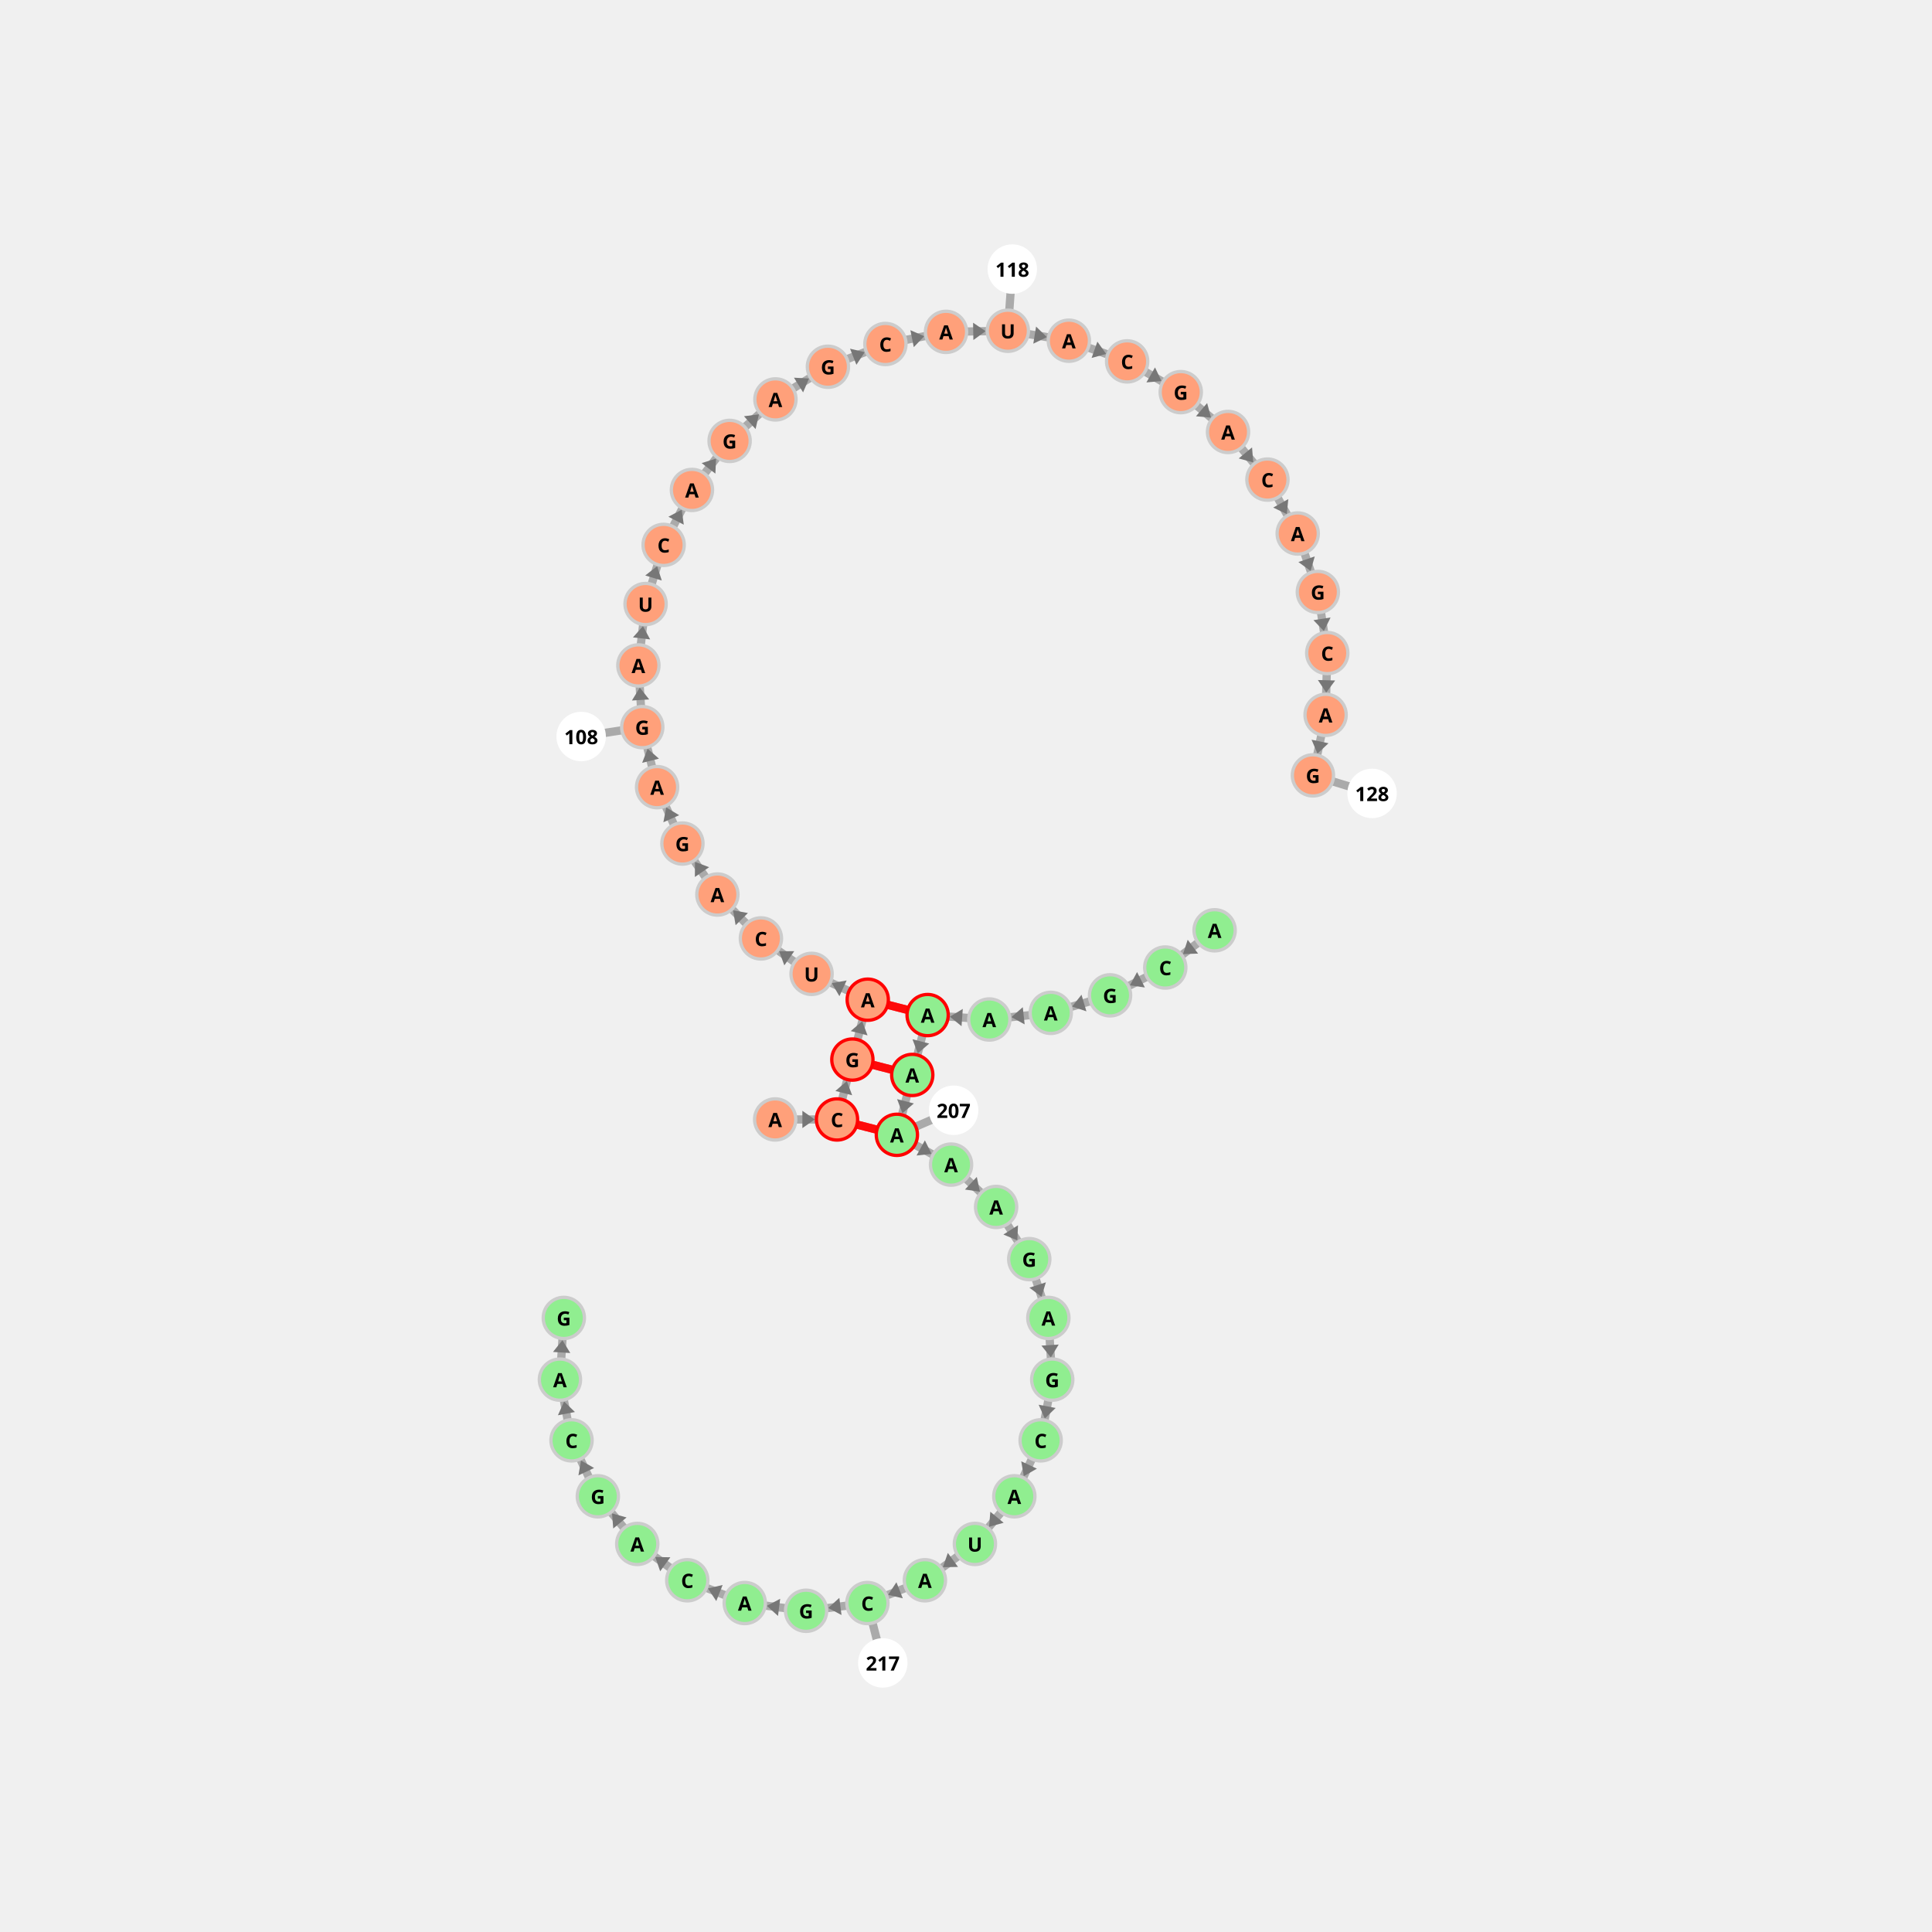
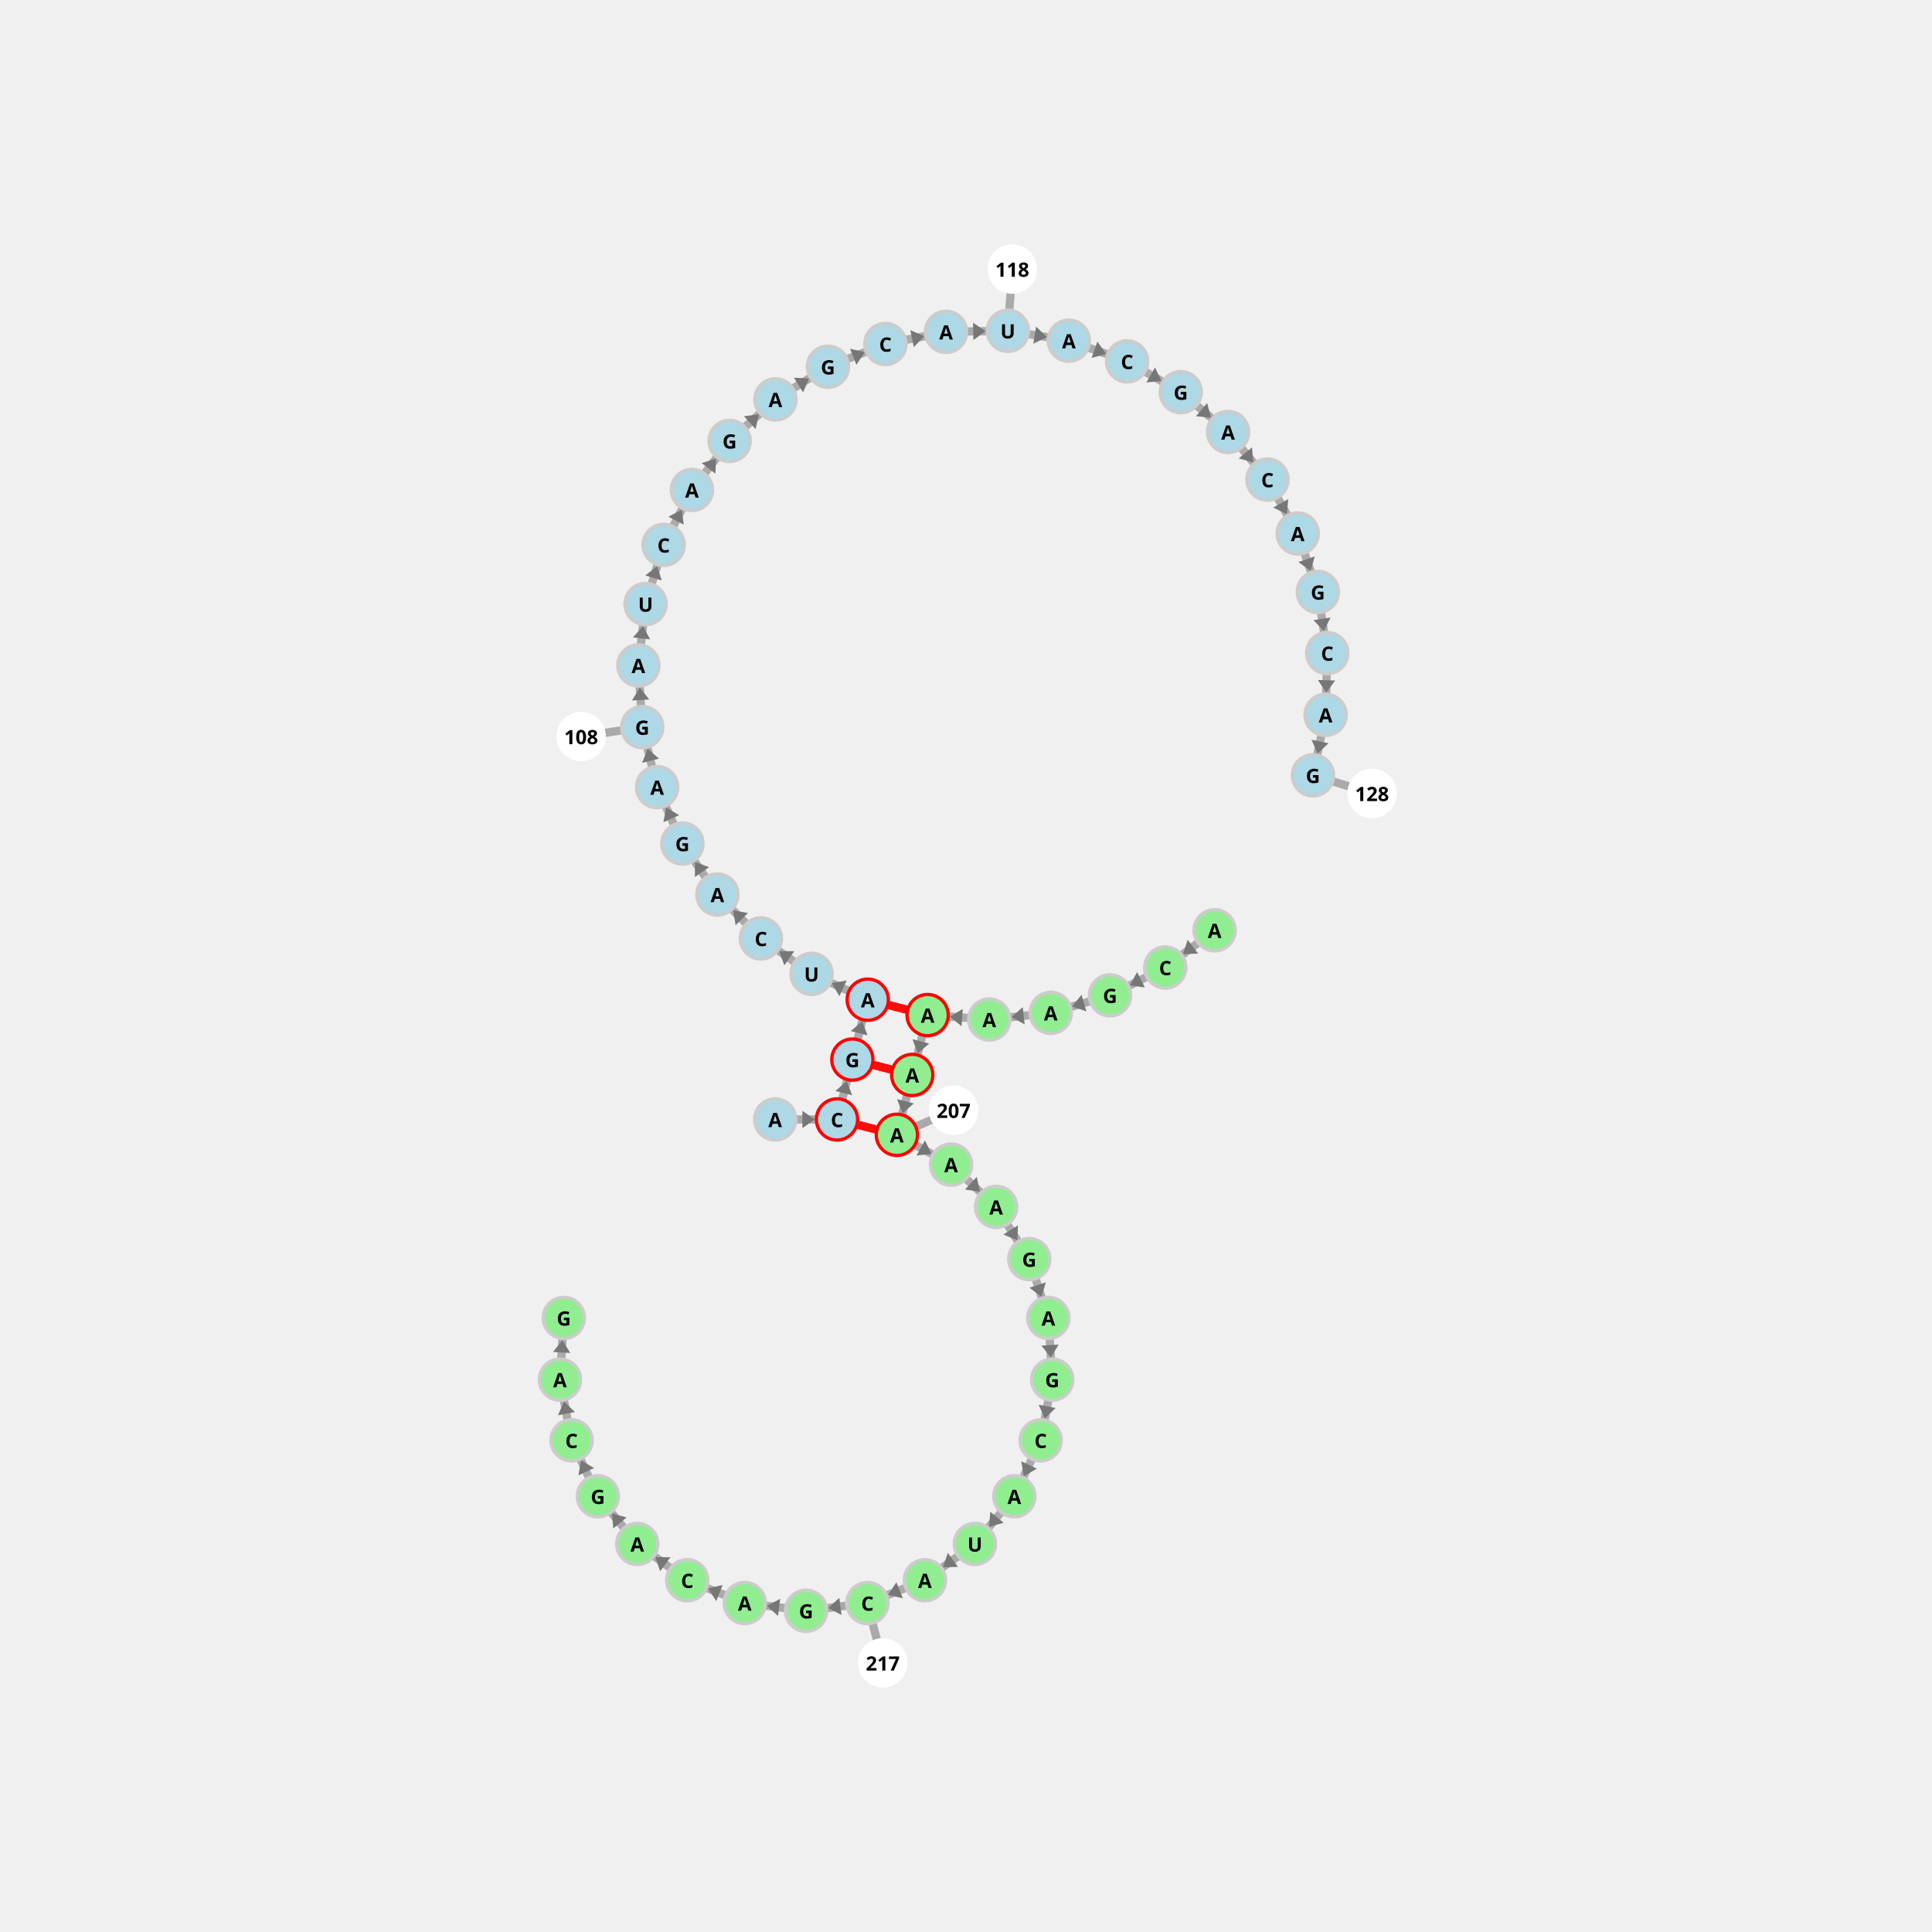
<svg xmlns="http://www.w3.org/2000/svg" viewBox="0 0 300 300">
  <style type="text/css">
 circle.fornac-node, polygon.fornac-node {
  stroke: #ccc;
  stroke-width: 0.8;
  opacity: 1;
  fill: white;
}

path.fornac-directionArrow {
  fill: #777;
  stroke: none;
  stroke-width: 0.8px;
}

g.fornac-plot {
    /* outline: 1px solid red; */
}

circle.fornac-node[base_type="a"] {
  fill: #dbdb8d;
}

circle.fornac-node[base_type="c"] {
  fill: #98df8a;
}

circle.fornac-node[base_type="g"] {
  fill: #ff9896;
}

circle.fornac-node[base_type="u"], circle.fornac-node[base_type="t"] {
  fill: #aec7e8;
}

.fornac-node &gt; text {
     pointer-events: none;
 }

circle.fornac-node[node_type="label"] {
    stroke: transparent;
    stroke-width: 0;
    fill: white;
    display: inline;
}

circle.fornac-node[node_type="protein"] {
    fill: gray;
    fill-opacity: 0.5;
    stroke-width: 4;
}

.fornac-selectedNode &gt; circle.fornac-node {
    stroke: red;
}

text.fornac-nodeLabel {
    font-weight: bold;
    font-family: Tahoma, Geneva, sans-serif;
    font-size: 0.4em;
    color: rgb(100,100,100);
    text-anchor: middle;
    alignment-baseline: middle;
    dominant-baseline: central;
    pointer-events: none;
    -webkit-touch-callout: none;
    -webkit-user-select: none;
    -khtml-user-select: none;
    -moz-user-select: none;
    -ms-user-select: none;
    user-select: none;
}

line.fornac-link {
  stroke: #999;
  stroke-opacity: 0.8;
  stroke-width: 2;
}

line.fornac-link[link_type="pseudoknot"] {
    stroke: red;
}

line.fornac-link[link_type="basepair"] {
  stroke: red;
}

line.fornac-link[link_type="intermolecule"] {
  stroke: blue;
}

line.fornac-link[link_type="chain_chain"] {
  stroke-dasharray: 3,3;
}

line.fornac-link[link_type="fake"] {
  stroke: green;
}

text.fornac-plotLabel {
    font-family: Tahoma, Geneva, sans-serif;
    font-weight: bolder;
    font-size: 1.2em;
    fill: rgba(200, 200, 200, 0.5);
    text-anchor: middle;
    alignment-baseline: central;
}

.fornac-transparent {
    fill: transparent;
    stroke-width: 0;
    stroke-opacity: 0;
    opacity: 0;
    visibility: hidden;
    pointer-events: none;
}

.fornac-dragLine {
  stroke: #999;
  stroke-width: 2;
  pointer-events: none;
}

.fornac-mouseEventHelper &gt; .extent {
  fill-opacity: .1;
  stroke: #fff;
  shape-rendering: crispEdges;
}

.d3-context-menu {
	position: absolute;
	display: none;
	background-color: #f2f2f2;
	border-radius: 4px;

	font-family: Arial, sans-serif;
	font-size: 14px;
	min-width: 150px;
	border: 1px solid #d4d4d4;

	z-index:1200;
}

.d3-context-menu ul {
	list-style-type: none;
	margin: 4px 0px;
	padding: 0px;
	cursor: default;
}

.d3-context-menu ul li {
	padding: 4px 16px;

	-webkit-touch-callout: none; /* iOS Safari */
	-webkit-user-select: none;   /* Chrome/Safari/Opera */
	-khtml-user-select: none;    /* Konqueror */
	-moz-user-select: none;      /* Firefox */
	-ms-user-select: none;       /* Internet Explorer/Edge */
	user-select: none;
}

.d3-context-menu ul li:hover {
	background-color: #4677f8;
	color: #fefefe;
}

.d3-context-menu-selected {
	background-color: #4677f8;
	color: #fefefe;
}

/*
	Header
*/

.d3-context-menu ul li.is-header
.d3-context-menu ul li.is-header:hover {
	background-color: #f2f2f2;
	color: #444;
	font-weight: bold;
	font-style: italic;
}

/*
	Disabled
*/

.d3-context-menu ul li.is-disabled
.d3-context-menu ul li.is-disabled:hover {
	background-color: #f2f2f2;
	color: #888;
	cursor: not-allowed;
}

/*
	Divider
*/

.d3-context-menu ul li.is-divider {
	padding: 0px 0px;
}

.d3-context-menu ul li.is-divider:hover {
	background-color: #f2f2f2;
}

.d3-context-menu ul hr {
	border: 0;
    height: 0;
    border-top: 1px solid rgba(0, 0, 0, 0.1);
    border-bottom: 1px solid rgba(255, 255, 255, 0.3);
}

/*# sourceMappingURL=fornac.css.map*/ 
</style>
  <g class="fornac-plot" transform="translate(56.36968,109.8285)scale(0.6399926,0.6399926)">
    <g class="fornac-links">
      <line class="link fornac-link" x1="115" y1="100" x2="129.529" y2="103.73" link_type="basepair" pointer-events="all" />
      <line class="link fornac-link" x1="100" y1="100" x2="115" y2="100" link_type="backbone" pointer-events="all" />
      <line class="link fornac-link" x1="118.73" y1="85.471" x2="133.259" y2="89.202" link_type="basepair" pointer-events="all" />
      <line class="link fornac-link" x1="115" y1="100" x2="118.73" y2="85.471" link_type="backbone" pointer-events="all" />
      <line class="link fornac-link" x1="122.461" y1="70.943" x2="136.989" y2="74.673" link_type="basepair" pointer-events="all" />
      <line class="link fornac-link" x1="118.73" y1="85.471" x2="122.461" y2="70.943" link_type="backbone" pointer-events="all" />
      <line class="link fornac-link" x1="122.461" y1="70.943" x2="108.832" y2="64.678" link_type="backbone" pointer-events="all" />
      <line class="link fornac-link" x1="108.832" y1="64.678" x2="96.54" y2="56.08" link_type="backbone" pointer-events="all" />
      <line class="link fornac-link" x1="96.54" y1="56.08" x2="85.981" y2="45.426" link_type="backbone" pointer-events="all" />
      <line class="link fornac-link" x1="85.981" y1="45.426" x2="77.494" y2="33.058" link_type="backbone" pointer-events="all" />
      <line class="link fornac-link" x1="77.494" y1="33.058" x2="71.352" y2="19.373" link_type="backbone" pointer-events="all" />
      <line class="link fornac-link" x1="71.352" y1="19.373" x2="67.752" y2="4.812" link_type="backbone" pointer-events="all" />
      <line class="link fornac-link" x1="67.752" y1="4.812" x2="66.811" y2="-10.159" link_type="backbone" pointer-events="all" />
      <line class="link fornac-link" x1="66.811" y1="-10.159" x2="68.557" y2="-25.057" link_type="backbone" pointer-events="all" />
      <line class="link fornac-link" x1="68.557" y1="-25.057" x2="72.935" y2="-39.404" link_type="backbone" pointer-events="all" />
      <line class="link fornac-link" x1="72.935" y1="-39.404" x2="79.805" y2="-52.738" link_type="backbone" pointer-events="all" />
      <line class="link fornac-link" x1="79.805" y1="-52.738" x2="88.945" y2="-64.631" link_type="backbone" pointer-events="all" />
      <line class="link fornac-link" x1="88.945" y1="-64.631" x2="100.062" y2="-74.702" link_type="backbone" pointer-events="all" />
      <line class="link fornac-link" x1="100.062" y1="-74.702" x2="112.799" y2="-82.625" link_type="backbone" pointer-events="all" />
      <line class="link fornac-link" x1="112.799" y1="-82.625" x2="126.746" y2="-88.147" link_type="backbone" pointer-events="all" />
      <line class="link fornac-link" x1="126.746" y1="-88.147" x2="141.454" y2="-91.09" link_type="backbone" pointer-events="all" />
      <line class="link fornac-link" x1="141.454" y1="-91.09" x2="156.452" y2="-91.359" link_type="backbone" pointer-events="all" />
      <line class="link fornac-link" x1="156.452" y1="-91.359" x2="171.256" y2="-88.946" link_type="backbone" pointer-events="all" />
      <line class="link fornac-link" x1="171.256" y1="-88.946" x2="185.392" y2="-83.928" link_type="backbone" pointer-events="all" />
      <line class="link fornac-link" x1="185.392" y1="-83.928" x2="198.405" y2="-76.467" link_type="backbone" pointer-events="all" />
      <line class="link fornac-link" x1="198.405" y1="-76.467" x2="209.876" y2="-66.803" link_type="backbone" pointer-events="all" />
      <line class="link fornac-link" x1="209.876" y1="-66.803" x2="219.438" y2="-55.245" link_type="backbone" pointer-events="all" />
      <line class="link fornac-link" x1="219.438" y1="-55.245" x2="226.782" y2="-42.166" link_type="backbone" pointer-events="all" />
      <line class="link fornac-link" x1="226.782" y1="-42.166" x2="231.672" y2="-27.985" link_type="backbone" pointer-events="all" />
      <line class="link fornac-link" x1="231.672" y1="-27.985" x2="233.952" y2="-13.16" link_type="backbone" pointer-events="all" />
      <line class="link fornac-link" x1="233.952" y1="-13.16" x2="233.549" y2="1.835" link_type="backbone" pointer-events="all" />
      <line class="link fornac-link" x1="233.549" y1="1.835" x2="230.474" y2="16.516" link_type="backbone" pointer-events="all" />
      <line class="link fornac-link" x1="206.62" y1="54.104" x2="194.645" y2="63.137" link_type="backbone" pointer-events="all" />
      <line class="link fornac-link" x1="194.645" y1="63.137" x2="181.249" y2="69.887" link_type="backbone" pointer-events="all" />
      <line class="link fornac-link" x1="181.249" y1="69.887" x2="166.864" y2="74.136" link_type="backbone" pointer-events="all" />
      <line class="link fornac-link" x1="166.864" y1="74.136" x2="151.951" y2="75.749" link_type="backbone" pointer-events="all" />
      <line class="link fornac-link" x1="136.989" y1="74.673" x2="122.461" y2="70.943" link_type="basepair" pointer-events="all" />
      <line class="link fornac-link" x1="151.951" y1="75.749" x2="136.989" y2="74.673" link_type="backbone" pointer-events="all" />
      <line class="link fornac-link" x1="133.259" y1="89.202" x2="118.73" y2="85.471" link_type="basepair" pointer-events="all" />
      <line class="link fornac-link" x1="136.989" y1="74.673" x2="133.259" y2="89.202" link_type="backbone" pointer-events="all" />
      <line class="link fornac-link" x1="129.529" y1="103.73" x2="115" y2="100" link_type="basepair" pointer-events="all" />
      <line class="link fornac-link" x1="133.259" y1="89.202" x2="129.529" y2="103.73" link_type="backbone" pointer-events="all" />
      <line class="link fornac-link" x1="129.529" y1="103.73" x2="142.673" y2="110.957" link_type="backbone" pointer-events="all" />
      <line class="link fornac-link" x1="142.673" y1="110.957" x2="153.608" y2="121.225" link_type="backbone" pointer-events="all" />
      <line class="link fornac-link" x1="153.608" y1="121.225" x2="161.645" y2="133.89" link_type="backbone" pointer-events="all" />
      <line class="link fornac-link" x1="161.645" y1="133.89" x2="166.281" y2="148.156" link_type="backbone" pointer-events="all" />
      <line class="link fornac-link" x1="166.281" y1="148.156" x2="167.222" y2="163.126" link_type="backbone" pointer-events="all" />
      <line class="link fornac-link" x1="167.222" y1="163.126" x2="164.412" y2="177.86" link_type="backbone" pointer-events="all" />
      <line class="link fornac-link" x1="164.412" y1="177.86" x2="158.025" y2="191.433" link_type="backbone" pointer-events="all" />
      <line class="link fornac-link" x1="158.025" y1="191.433" x2="148.464" y2="202.99" link_type="backbone" pointer-events="all" />
      <line class="link fornac-link" x1="148.464" y1="202.99" x2="136.328" y2="211.807" link_type="backbone" pointer-events="all" />
      <line class="link fornac-link" x1="136.328" y1="211.807" x2="122.382" y2="217.329" link_type="backbone" pointer-events="all" />
      <line class="link fornac-link" x1="122.382" y1="217.329" x2="107.5" y2="219.209" link_type="backbone" pointer-events="all" />
      <line class="link fornac-link" x1="107.5" y1="219.209" x2="92.618" y2="217.329" link_type="backbone" pointer-events="all" />
      <line class="link fornac-link" x1="92.618" y1="217.329" x2="78.672" y2="211.807" link_type="backbone" pointer-events="all" />
      <line class="link fornac-link" x1="78.672" y1="211.807" x2="66.536" y2="202.99" link_type="backbone" pointer-events="all" />
      <line class="link fornac-link" x1="66.536" y1="202.99" x2="56.975" y2="191.433" link_type="backbone" pointer-events="all" />
      <line class="link fornac-link" x1="56.975" y1="191.433" x2="50.588" y2="177.86" link_type="backbone" pointer-events="all" />
      <line class="link fornac-link" x1="50.588" y1="177.86" x2="47.778" y2="163.126" link_type="backbone" pointer-events="all" />
      <line class="link fornac-link" x1="47.778" y1="163.126" x2="48.719" y2="148.156" link_type="backbone" pointer-events="all" />
      <line class="link fornac-link" x1="67.752" y1="4.812" x2="52.927" y2="7.092" link_type="label_link" pointer-events="all" />
      <line class="link fornac-link" x1="156.452" y1="-91.359" x2="157.528" y2="-106.32" link_type="label_link" pointer-events="all" />
      <line class="link fornac-link" x1="230.474" y1="16.516" x2="244.821" y2="20.895" link_type="label_link" pointer-events="all" />
      <line class="link fornac-link" x1="129.529" y1="103.73" x2="143.295" y2="97.773" link_type="label_link" pointer-events="all" />
      <line class="link fornac-link" x1="122.382" y1="217.329" x2="126.112" y2="231.858" link_type="label_link" pointer-events="all" />
    </g>
    <g class="fornac-nodes">
      <g class="gnode" struct_name="empty" transform="translate(100,100)" num="n1" rnum="n58">
        <path class="fornac-directionArrow" node_num="1" />
-         <circle class="fornac-node" node_type="nucleotide" node_num="1" r="5" style="fill: lightsalmon;" />
+         <circle class="fornac-node" node_type="nucleotide" node_num="1" r="5" style="fill: lightblue;" />
        <text class="fornac-nodeLabel" label_type="nucleotide">A</text>
      </g>
      <g class="gnode" struct_name="empty" transform="translate(115,100)" num="n2" rnum="n57">
        <path class="fornac-directionArrow" node_num="2" d="M-8.4,-2.1L-5.4,0L-8.4,2.1" />
-         <circle class="fornac-node" node_type="nucleotide" node_num="2" r="5" style="fill: lightsalmon;stroke: red;" />
+         <circle class="fornac-node" node_type="nucleotide" node_num="2" r="5" style="fill: lightblue;stroke: red;" />
        <text class="fornac-nodeLabel" label_type="nucleotide">C</text>
      </g>
      <g class="gnode" struct_name="empty" transform="translate(118.7303,85.47125)" num="n3" rnum="n56">
        <path class="fornac-directionArrow" node_num="3" d="M-4.123,7.614L-1.343,5.23L-0.055,8.658" />
-         <circle class="fornac-node" node_type="nucleotide" node_num="3" r="5" style="fill: lightsalmon;stroke: red;" />
+         <circle class="fornac-node" node_type="nucleotide" node_num="3" r="5" style="fill: lightblue;stroke: red;" />
        <text class="fornac-nodeLabel" label_type="nucleotide">G</text>
      </g>
      <g class="gnode" struct_name="empty" transform="translate(122.4607,70.94251)" num="n4" rnum="n55">
        <path class="fornac-directionArrow" node_num="4" d="M-4.123,7.614L-1.343,5.23L-0.055,8.658" />
-         <circle class="fornac-node" node_type="nucleotide" node_num="4" r="5" style="fill: lightsalmon;stroke: red;" />
+         <circle class="fornac-node" node_type="nucleotide" node_num="4" r="5" style="fill: lightblue;stroke: red;" />
        <text class="fornac-nodeLabel" label_type="nucleotide">A</text>
      </g>
      <g class="gnode" struct_name="empty" transform="translate(108.8315,64.6779)" num="n5" rnum="n54">
        <path class="fornac-directionArrow" node_num="5" d="M6.755,5.416L4.907,2.255L8.509,1.6" />
-         <circle class="fornac-node" node_type="nucleotide" node_num="5" r="5" style="fill: lightsalmon;" />
+         <circle class="fornac-node" node_type="nucleotide" node_num="5" r="5" style="fill: lightblue;" />
        <text class="fornac-nodeLabel" label_type="nucleotide">U</text>
      </g>
      <g class="gnode" struct_name="empty" transform="translate(96.53994,56.08038)" num="n6" rnum="n53">
        <path class="fornac-directionArrow" node_num="6" d="M5.68,6.535L4.425,3.095L8.087,3.094" />
-         <circle class="fornac-node" node_type="nucleotide" node_num="6" r="5" style="fill: lightsalmon;" />
+         <circle class="fornac-node" node_type="nucleotide" node_num="6" r="5" style="fill: lightblue;" />
        <text class="fornac-nodeLabel" label_type="nucleotide">C</text>
      </g>
      <g class="gnode" struct_name="empty" transform="translate(85.98105,45.42628)" num="n7" rnum="n52">
        <path class="fornac-directionArrow" node_num="7" d="M4.421,7.445L3.801,3.835L7.405,4.488" />
-         <circle class="fornac-node" node_type="nucleotide" node_num="7" r="5" style="fill: lightsalmon;" />
+         <circle class="fornac-node" node_type="nucleotide" node_num="7" r="5" style="fill: lightblue;" />
        <text class="fornac-nodeLabel" label_type="nucleotide">A</text>
      </g>
      <g class="gnode" struct_name="empty" transform="translate(77.4942,33.05804)" num="n8" rnum="n51">
        <path class="fornac-directionArrow" node_num="8" d="M3.021,8.114L3.055,4.453L6.484,5.738" />
-         <circle class="fornac-node" node_type="nucleotide" node_num="8" r="5" style="fill: lightsalmon;" />
+         <circle class="fornac-node" node_type="nucleotide" node_num="8" r="5" style="fill: lightblue;" />
        <text class="fornac-nodeLabel" label_type="nucleotide">G</text>
      </g>
      <g class="gnode" struct_name="empty" transform="translate(71.35218,19.37317)" num="n9" rnum="n50">
        <path class="fornac-directionArrow" node_num="9" d="M1.524,8.523L2.211,4.927L5.355,6.804" />
-         <circle class="fornac-node" node_type="nucleotide" node_num="9" r="5" style="fill: lightsalmon;" />
+         <circle class="fornac-node" node_type="nucleotide" node_num="9" r="5" style="fill: lightblue;" />
        <text class="fornac-nodeLabel" label_type="nucleotide">A</text>
      </g>
      <g class="gnode" struct_name="empty" transform="translate(67.75239,4.811526)" num="n10" rnum="n49">
        <path class="fornac-directionArrow" node_num="10" d="M-0.023,8.658L1.296,5.242L4.055,7.651" />
-         <circle class="fornac-node" node_type="nucleotide" node_num="10" r="5" style="fill: lightsalmon;" />
+         <circle class="fornac-node" node_type="nucleotide" node_num="10" r="5" style="fill: lightblue;" />
        <text class="fornac-nodeLabel" label_type="nucleotide">G</text>
      </g>
      <g class="gnode" struct_name="empty" transform="translate(66.81053,-10.15888)" num="n11" rnum="n48">
        <path class="fornac-directionArrow" node_num="11" d="M-1.568,8.515L0.339,5.389L2.623,8.252" />
-         <circle class="fornac-node" node_type="nucleotide" node_num="11" r="5" style="fill: lightsalmon;" />
+         <circle class="fornac-node" node_type="nucleotide" node_num="11" r="5" style="fill: lightblue;" />
        <text class="fornac-nodeLabel" label_type="nucleotide">A</text>
      </g>
      <g class="gnode" struct_name="empty" transform="translate(68.55688,-25.05687)" num="n12" rnum="n47">
        <path class="fornac-directionArrow" node_num="12" d="M-3.064,8.098L-0.629,5.363L1.108,8.587" />
-         <circle class="fornac-node" node_type="nucleotide" node_num="12" r="5" style="fill: lightsalmon;" />
+         <circle class="fornac-node" node_type="nucleotide" node_num="12" r="5" style="fill: lightblue;" />
        <text class="fornac-nodeLabel" label_type="nucleotide">U</text>
      </g>
      <g class="gnode" struct_name="empty" transform="translate(72.9353,-39.40363)" num="n13" rnum="n46">
        <path class="fornac-directionArrow" node_num="13" d="M-4.46,7.421L-1.576,5.165L-0.443,8.647" />
-         <circle class="fornac-node" node_type="nucleotide" node_num="13" r="5" style="fill: lightsalmon;" />
+         <circle class="fornac-node" node_type="nucleotide" node_num="13" r="5" style="fill: lightblue;" />
        <text class="fornac-nodeLabel" label_type="nucleotide">C</text>
      </g>
      <g class="gnode" struct_name="empty" transform="translate(79.80507,-52.73803)" num="n14" rnum="n45">
        <path class="fornac-directionArrow" node_num="14" d="M-5.714,6.505L-2.473,4.8L-1.98,8.429" />
-         <circle class="fornac-node" node_type="nucleotide" node_num="14" r="5" style="fill: lightsalmon;" />
+         <circle class="fornac-node" node_type="nucleotide" node_num="14" r="5" style="fill: lightblue;" />
        <text class="fornac-nodeLabel" label_type="nucleotide">A</text>
      </g>
      <g class="gnode" struct_name="empty" transform="translate(88.94539,-64.63149)" num="n15" rnum="n44">
        <path class="fornac-directionArrow" node_num="15" d="M-6.784,5.381L-3.291,4.282L-3.453,7.94" />
-         <circle class="fornac-node" node_type="nucleotide" node_num="15" r="5" style="fill: lightsalmon;" />
+         <circle class="fornac-node" node_type="nucleotide" node_num="15" r="5" style="fill: lightblue;" />
        <text class="fornac-nodeLabel" label_type="nucleotide">G</text>
      </g>
      <g class="gnode" struct_name="empty" transform="translate(100.0625,-74.70176)" num="n16" rnum="n43">
        <path class="fornac-directionArrow" node_num="16" d="M-7.635,4.083L-4.002,3.625L-4.816,7.196" />
-         <circle class="fornac-node" node_type="nucleotide" node_num="16" r="5" style="fill: lightsalmon;" />
+         <circle class="fornac-node" node_type="nucleotide" node_num="16" r="5" style="fill: lightblue;" />
        <text class="fornac-nodeLabel" label_type="nucleotide">A</text>
      </g>
      <g class="gnode" struct_name="empty" transform="translate(112.799,-82.62516)" num="n17" rnum="n42">
        <path class="fornac-directionArrow" node_num="17" d="M-8.242,2.654L-4.585,2.852L-6.023,6.22" />
-         <circle class="fornac-node" node_type="nucleotide" node_num="17" r="5" style="fill: lightsalmon;" />
+         <circle class="fornac-node" node_type="nucleotide" node_num="17" r="5" style="fill: lightblue;" />
        <text class="fornac-nodeLabel" label_type="nucleotide">G</text>
      </g>
      <g class="gnode" struct_name="empty" transform="translate(126.7457,-88.14703)" num="n18" rnum="n41">
        <path class="fornac-directionArrow" node_num="18" d="M-8.583,1.14L-5.021,1.988L-7.037,5.045" />
-         <circle class="fornac-node" node_type="nucleotide" node_num="18" r="5" style="fill: lightsalmon;" />
+         <circle class="fornac-node" node_type="nucleotide" node_num="18" r="5" style="fill: lightblue;" />
        <text class="fornac-nodeLabel" label_type="nucleotide">C</text>
      </g>
      <g class="gnode" struct_name="empty" transform="translate(141.4542,-91.08989)" num="n19" rnum="n40">
        <path class="fornac-directionArrow" node_num="19" d="M-8.649,-0.411L-5.295,1.059L-7.825,3.707" />
-         <circle class="fornac-node" node_type="nucleotide" node_num="19" r="5" style="fill: lightsalmon;" />
+         <circle class="fornac-node" node_type="nucleotide" node_num="19" r="5" style="fill: lightblue;" />
        <text class="fornac-nodeLabel" label_type="nucleotide">A</text>
      </g>
      <g class="gnode" struct_name="empty" transform="translate(156.4518,-91.35915)" num="n20" rnum="n39">
        <path class="fornac-directionArrow" node_num="20" d="M-8.436,-1.949L-5.399,0.097L-8.361,2.25" />
-         <circle class="fornac-node" node_type="nucleotide" node_num="20" r="5" style="fill: lightsalmon;" />
+         <circle class="fornac-node" node_type="nucleotide" node_num="20" r="5" style="fill: lightblue;" />
        <text class="fornac-nodeLabel" label_type="nucleotide">U</text>
      </g>
      <g class="gnode" struct_name="empty" transform="translate(171.2564,-88.94617)" num="n21" rnum="n38">
        <path class="fornac-directionArrow" node_num="21" d="M-7.953,-3.424L-5.33,-0.869L-8.628,0.721" />
-         <circle class="fornac-node" node_type="nucleotide" node_num="21" r="5" style="fill: lightsalmon;" />
+         <circle class="fornac-node" node_type="nucleotide" node_num="21" r="5" style="fill: lightblue;" />
        <text class="fornac-nodeLabel" label_type="nucleotide">A</text>
      </g>
      <g class="gnode" struct_name="empty" transform="translate(185.3923,-83.92849)" num="n22" rnum="n37">
        <path class="fornac-directionArrow" node_num="22" d="M-7.214,-4.789L-5.089,-1.806L-8.619,-0.831" />
-         <circle class="fornac-node" node_type="nucleotide" node_num="22" r="5" style="fill: lightsalmon;" />
+         <circle class="fornac-node" node_type="nucleotide" node_num="22" r="5" style="fill: lightblue;" />
        <text class="fornac-nodeLabel" label_type="nucleotide">C</text>
      </g>
      <g class="gnode" struct_name="empty" transform="translate(198.405,-76.46739)" num="n23" rnum="n36">
        <path class="fornac-directionArrow" node_num="23" d="M-6.243,-6L-4.685,-2.686L-8.332,-2.356" />
-         <circle class="fornac-node" node_type="nucleotide" node_num="23" r="5" style="fill: lightsalmon;" />
+         <circle class="fornac-node" node_type="nucleotide" node_num="23" r="5" style="fill: lightblue;" />
        <text class="fornac-nodeLabel" label_type="nucleotide">G</text>
      </g>
      <g class="gnode" struct_name="empty" transform="translate(209.8764,-66.80268)" num="n24" rnum="n35">
        <path class="fornac-directionArrow" node_num="24" d="M-5.071,-7.018L-4.13,-3.479L-7.777,-3.806" />
-         <circle class="fornac-node" node_type="nucleotide" node_num="24" r="5" style="fill: lightsalmon;" />
+         <circle class="fornac-node" node_type="nucleotide" node_num="24" r="5" style="fill: lightblue;" />
        <text class="fornac-nodeLabel" label_type="nucleotide">A</text>
      </g>
      <g class="gnode" struct_name="empty" transform="translate(219.4378,-55.24498)" num="n25" rnum="n34">
        <path class="fornac-directionArrow" node_num="25" d="M-3.736,-7.811L-3.442,-4.161L-6.972,-5.134" />
-         <circle class="fornac-node" node_type="nucleotide" node_num="25" r="5" style="fill: lightsalmon;" />
+         <circle class="fornac-node" node_type="nucleotide" node_num="25" r="5" style="fill: lightblue;" />
        <text class="fornac-nodeLabel" label_type="nucleotide">C</text>
      </g>
      <g class="gnode" struct_name="empty" transform="translate(226.7818,-42.16577)" num="n26" rnum="n33">
        <path class="fornac-directionArrow" node_num="26" d="M-2.282,-8.353L-2.644,-4.709L-5.944,-6.296" />
-         <circle class="fornac-node" node_type="nucleotide" node_num="26" r="5" style="fill: lightsalmon;" />
+         <circle class="fornac-node" node_type="nucleotide" node_num="26" r="5" style="fill: lightblue;" />
        <text class="fornac-nodeLabel" label_type="nucleotide">A</text>
      </g>
      <g class="gnode" struct_name="empty" transform="translate(231.6724,-27.98543)" num="n27" rnum="n32">
        <path class="fornac-directionArrow" node_num="27" d="M-0.753,-8.626L-1.761,-5.105L-4.724,-7.256" />
-         <circle class="fornac-node" node_type="nucleotide" node_num="27" r="5" style="fill: lightsalmon;" />
+         <circle class="fornac-node" node_type="nucleotide" node_num="27" r="5" style="fill: lightblue;" />
        <text class="fornac-nodeLabel" label_type="nucleotide">G</text>
      </g>
      <g class="gnode" struct_name="empty" transform="translate(233.9524,-13.15972)" num="n28" rnum="n31">
        <path class="fornac-directionArrow" node_num="28" d="M0.799,-8.622L-0.821,-5.337L-3.352,-7.983" />
-         <circle class="fornac-node" node_type="nucleotide" node_num="28" r="5" style="fill: lightsalmon;" />
+         <circle class="fornac-node" node_type="nucleotide" node_num="28" r="5" style="fill: lightblue;" />
        <text class="fornac-nodeLabel" label_type="nucleotide">C</text>
      </g>
      <g class="gnode" struct_name="empty" transform="translate(233.5485,1.834841)" num="n29" rnum="n30">
        <path class="fornac-directionArrow" node_num="29" d="M2.325,-8.34L0.145,-5.398L-1.873,-8.453" />
-         <circle class="fornac-node" node_type="nucleotide" node_num="29" r="5" style="fill: lightsalmon;" />
+         <circle class="fornac-node" node_type="nucleotide" node_num="29" r="5" style="fill: lightblue;" />
        <text class="fornac-nodeLabel" label_type="nucleotide">A</text>
      </g>
      <g class="gnode" struct_name="empty" transform="translate(230.4738,16.51632)" num="n30" rnum="n29">
        <path class="fornac-directionArrow" node_num="30" d="M3.777,-7.791L1.107,-5.285L-0.334,-8.652" />
-         <circle class="fornac-node" node_type="nucleotide" node_num="30" r="5" style="fill: lightsalmon;" />
+         <circle class="fornac-node" node_type="nucleotide" node_num="30" r="5" style="fill: lightblue;" />
        <text class="fornac-nodeLabel" label_type="nucleotide">G</text>
      </g>
      <g class="gnode" struct_name="empty" transform="translate(224.8269,30.41284)" num="n31" rnum="n28">
        <text class="fornac-nodeLabel" label_type="middle" />
      </g>
      <g class="gnode" struct_name="empty" transform="translate(216.7895,43.07776)" num="n32" rnum="n27">
        <text class="fornac-nodeLabel" label_type="middle" />
      </g>
      <g class="gnode" struct_name="empty" transform="translate(206.6199,54.10402)" num="n33" rnum="n26">
        <path class="fornac-directionArrow" node_num="33" />
        <circle class="fornac-node" node_type="nucleotide" node_num="33" r="5" style="fill: lightgreen;" />
        <text class="fornac-nodeLabel" label_type="nucleotide">A</text>
      </g>
      <g class="gnode" struct_name="empty" transform="translate(194.6449,63.13721)" num="n34" rnum="n25">
        <path class="fornac-directionArrow" node_num="34" d="M7.971,-3.382L4.311,-3.252L5.441,-6.735" />
        <circle class="fornac-node" node_type="nucleotide" node_num="34" r="5" style="fill: lightgreen;" />
        <text class="fornac-nodeLabel" label_type="nucleotide">C</text>
      </g>
      <g class="gnode" struct_name="empty" transform="translate(181.2493,69.88702)" num="n35" rnum="n24">
        <path class="fornac-directionArrow" node_num="35" d="M8.446,-1.905L4.822,-2.43L6.557,-5.655" />
        <circle class="fornac-node" node_type="nucleotide" node_num="35" r="5" style="fill: lightgreen;" />
        <text class="fornac-nodeLabel" label_type="nucleotide">G</text>
      </g>
      <g class="gnode" struct_name="empty" transform="translate(166.8639,74.13649)" num="n36" rnum="n23">
        <path class="fornac-directionArrow" node_num="36" d="M8.651,-0.366L5.179,-1.53L7.461,-4.394" />
        <circle class="fornac-node" node_type="nucleotide" node_num="36" r="5" style="fill: lightgreen;" />
        <text class="fornac-nodeLabel" label_type="nucleotide">A</text>
      </g>
      <g class="gnode" struct_name="empty" transform="translate(151.9508,75.74905)" num="n37" rnum="n22">
        <path class="fornac-directionArrow" node_num="37" d="M8.577,1.185L5.369,-0.581L8.126,-2.991" />
        <circle class="fornac-node" node_type="nucleotide" node_num="37" r="5" style="fill: lightgreen;" />
        <text class="fornac-nodeLabel" label_type="nucleotide">A</text>
      </g>
      <g class="gnode" struct_name="empty" transform="translate(136.9894,74.67285)" num="n38" rnum="n21">
        <path class="fornac-directionArrow" node_num="38" d="M8.228,2.697L5.386,0.387L8.529,-1.492" />
        <circle class="fornac-node" node_type="nucleotide" node_num="38" r="5" style="fill: lightgreen;stroke: red;" />
        <text class="fornac-nodeLabel" label_type="nucleotide">A</text>
      </g>
      <g class="gnode" struct_name="empty" transform="translate(133.2591,89.2016)" num="n39" rnum="n20">
        <path class="fornac-directionArrow" node_num="39" d="M4.123,-7.614L1.343,-5.23L0.055,-8.658" />
        <circle class="fornac-node" node_type="nucleotide" node_num="39" r="5" style="fill: lightgreen;stroke: red;" />
        <text class="fornac-nodeLabel" label_type="nucleotide">A</text>
      </g>
      <g class="gnode" struct_name="empty" transform="translate(129.5287,103.7303)" num="n40" rnum="n19">
        <path class="fornac-directionArrow" node_num="40" d="M4.123,-7.614L1.343,-5.23L0.055,-8.658" />
        <circle class="fornac-node" node_type="nucleotide" node_num="40" r="5" style="fill: lightgreen;stroke: red;" />
        <text class="fornac-nodeLabel" label_type="nucleotide">A</text>
      </g>
      <g class="gnode" struct_name="empty" transform="translate(142.6733,110.9567)" num="n41" rnum="n18">
        <path class="fornac-directionArrow" node_num="41" d="M-6.349,-5.887L-4.732,-2.601L-8.373,-2.206" />
        <circle class="fornac-node" node_type="nucleotide" node_num="41" r="5" style="fill: lightgreen;" />
        <text class="fornac-nodeLabel" label_type="nucleotide">A</text>
      </g>
      <g class="gnode" struct_name="empty" transform="translate(153.6079,121.2249)" num="n42" rnum="n17">
        <path class="fornac-directionArrow" node_num="42" d="M-4.686,-7.281L-3.936,-3.697L-7.561,-4.219" />
        <circle class="fornac-node" node_type="nucleotide" node_num="42" r="5" style="fill: lightgreen;" />
        <text class="fornac-nodeLabel" label_type="nucleotide">A</text>
      </g>
      <g class="gnode" struct_name="empty" transform="translate(161.6453,133.8898)" num="n43" rnum="n16">
        <path class="fornac-directionArrow" node_num="43" d="M-2.728,-8.218L-2.893,-4.559L-6.274,-5.967" />
        <circle class="fornac-node" node_type="nucleotide" node_num="43" r="5" style="fill: lightgreen;" />
        <text class="fornac-nodeLabel" label_type="nucleotide">G</text>
      </g>
      <g class="gnode" struct_name="empty" transform="translate(166.2805,148.1556)" num="n44" rnum="n15">
        <path class="fornac-directionArrow" node_num="44" d="M-0.599,-8.638L-1.669,-5.136L-4.593,-7.34" />
        <circle class="fornac-node" node_type="nucleotide" node_num="44" r="5" style="fill: lightgreen;" />
        <text class="fornac-nodeLabel" label_type="nucleotide">A</text>
      </g>
      <g class="gnode" struct_name="empty" transform="translate(167.2224,163.126)" num="n45" rnum="n14">
        <path class="fornac-directionArrow" node_num="45" d="M1.568,-8.515L-0.339,-5.389L-2.623,-8.252" />
        <circle class="fornac-node" node_type="nucleotide" node_num="45" r="5" style="fill: lightgreen;" />
        <text class="fornac-nodeLabel" label_type="nucleotide">G</text>
      </g>
      <g class="gnode" struct_name="empty" transform="translate(164.4117,177.8603)" num="n46" rnum="n13">
        <path class="fornac-directionArrow" node_num="46" d="M3.637,-7.858L1.012,-5.304L-0.489,-8.645" />
        <circle class="fornac-node" node_type="nucleotide" node_num="46" r="5" style="fill: lightgreen;" />
        <text class="fornac-nodeLabel" label_type="nucleotide">C</text>
      </g>
      <g class="gnode" struct_name="empty" transform="translate(158.025,191.4327)" num="n47" rnum="n12">
        <path class="fornac-directionArrow" node_num="47" d="M5.477,-6.706L2.299,-4.886L1.676,-8.495" />
        <circle class="fornac-node" node_type="nucleotide" node_num="47" r="5" style="fill: lightgreen;" />
        <text class="fornac-nodeLabel" label_type="nucleotide">A</text>
      </g>
      <g class="gnode" struct_name="empty" transform="translate(148.4636,202.9904)" num="n48" rnum="n11">
        <path class="fornac-directionArrow" node_num="48" d="M6.972,-5.134L3.442,-4.161L3.736,-7.811" />
        <circle class="fornac-node" node_type="nucleotide" node_num="48" r="5" style="fill: lightgreen;" />
        <text class="fornac-nodeLabel" label_type="nucleotide">U</text>
      </g>
      <g class="gnode" struct_name="empty" transform="translate(136.3284,211.8072)" num="n49" rnum="n10">
        <path class="fornac-directionArrow" node_num="49" d="M8.03,-3.238L4.369,-3.174L5.561,-6.636" />
        <circle class="fornac-node" node_type="nucleotide" node_num="49" r="5" style="fill: lightgreen;" />
        <text class="fornac-nodeLabel" label_type="nucleotide">A</text>
      </g>
      <g class="gnode" struct_name="empty" transform="translate(122.3817,217.3291)" num="n50" rnum="n9">
        <path class="fornac-directionArrow" node_num="50" d="M8.583,-1.14L5.021,-1.988L7.037,-5.045" />
        <circle class="fornac-node" node_type="nucleotide" node_num="50" r="5" style="fill: lightgreen;" />
        <text class="fornac-nodeLabel" label_type="nucleotide">C</text>
      </g>
      <g class="gnode" struct_name="empty" transform="translate(107.5,219.2091)" num="n51" rnum="n8">
        <path class="fornac-directionArrow" node_num="51" d="M8.597,1.031L5.357,-0.677L8.071,-3.136" />
        <circle class="fornac-node" node_type="nucleotide" node_num="51" r="5" style="fill: lightgreen;" />
        <text class="fornac-nodeLabel" label_type="nucleotide">G</text>
      </g>
      <g class="gnode" struct_name="empty" transform="translate(92.61828,217.3291)" num="n52" rnum="n7">
        <path class="fornac-directionArrow" node_num="52" d="M8.071,3.136L5.357,0.677L8.597,-1.031" />
        <circle class="fornac-node" node_type="nucleotide" node_num="52" r="5" style="fill: lightgreen;" />
        <text class="fornac-nodeLabel" label_type="nucleotide">A</text>
      </g>
      <g class="gnode" struct_name="empty" transform="translate(78.67163,211.8072)" num="n53" rnum="n6">
        <path class="fornac-directionArrow" node_num="53" d="M7.037,5.045L5.021,1.988L8.583,1.14" />
        <circle class="fornac-node" node_type="nucleotide" node_num="53" r="5" style="fill: lightgreen;" />
        <text class="fornac-nodeLabel" label_type="nucleotide">C</text>
      </g>
      <g class="gnode" struct_name="empty" transform="translate(66.53638,202.9904)" num="n54" rnum="n5">
        <path class="fornac-directionArrow" node_num="54" d="M5.561,6.636L4.369,3.174L8.03,3.238" />
        <circle class="fornac-node" node_type="nucleotide" node_num="54" r="5" style="fill: lightgreen;" />
        <text class="fornac-nodeLabel" label_type="nucleotide">A</text>
      </g>
      <g class="gnode" struct_name="empty" transform="translate(56.97502,191.4327)" num="n55" rnum="n4">
        <path class="fornac-directionArrow" node_num="55" d="M3.736,7.811L3.442,4.161L6.972,5.134" />
        <circle class="fornac-node" node_type="nucleotide" node_num="55" r="5" style="fill: lightgreen;" />
        <text class="fornac-nodeLabel" label_type="nucleotide">G</text>
      </g>
      <g class="gnode" struct_name="empty" transform="translate(50.58833,177.8603)" num="n56" rnum="n3">
        <path class="fornac-directionArrow" node_num="56" d="M1.676,8.495L2.299,4.886L5.477,6.706" />
        <circle class="fornac-node" node_type="nucleotide" node_num="56" r="5" style="fill: lightgreen;" />
        <text class="fornac-nodeLabel" label_type="nucleotide">C</text>
      </g>
      <g class="gnode" struct_name="empty" transform="translate(47.77761,163.126)" num="n57" rnum="n2">
        <path class="fornac-directionArrow" node_num="57" d="M-0.489,8.645L1.012,5.304L3.637,7.858" />
        <circle class="fornac-node" node_type="nucleotide" node_num="57" r="5" style="fill: lightgreen;" />
        <text class="fornac-nodeLabel" label_type="nucleotide">A</text>
      </g>
      <g class="gnode" struct_name="empty" transform="translate(48.71947,148.1556)" num="n58" rnum="n1">
        <path class="fornac-directionArrow" node_num="58" d="M-2.623,8.252L-0.339,5.389L1.568,8.515" />
        <circle class="fornac-node" node_type="nucleotide" node_num="58" r="5" style="fill: lightgreen;" />
        <text class="fornac-nodeLabel" label_type="nucleotide">G</text>
      </g>
      <g class="gnode" struct_name="empty" transform="translate(52.92669,7.091528)" num="n-1" rnum="n60">
        <circle class="fornac-node" r="6" node_type="label" node_num="-1" />
        <text class="fornac-nodeLabel" label_type="label">108</text>
      </g>
      <g class="gnode" struct_name="empty" transform="translate(157.5279,-106.3205)" num="n-1" rnum="n60">
        <circle class="fornac-node" r="6" node_type="label" node_num="-1" />
        <text class="fornac-nodeLabel" label_type="label">118</text>
      </g>
      <g class="gnode" struct_name="empty" transform="translate(244.8205,20.89474)" num="n-1" rnum="n60">
        <circle class="fornac-node" r="6" node_type="label" node_num="-1" />
        <text class="fornac-nodeLabel" label_type="label">128</text>
      </g>
      <g class="gnode" struct_name="empty" transform="translate(143.2951,97.77313)" num="n-1" rnum="n60">
        <circle class="fornac-node" r="6" node_type="label" node_num="-1" />
        <text class="fornac-nodeLabel" label_type="label">207</text>
      </g>
      <g class="gnode" struct_name="empty" transform="translate(126.1121,231.8578)" num="n-1" rnum="n60">
        <circle class="fornac-node" r="6" node_type="label" node_num="-1" />
        <text class="fornac-nodeLabel" label_type="label">217</text>
      </g>
      <g class="gnode" transform="translate(124.1295,94.6008)" num="n-1" rnum="n60">
        <text class="fornac-nodeLabel" label_type="middle" />
      </g>
      <g class="gnode" transform="translate(127.8599,80.07205)" num="n-1" rnum="n60">
        <text class="fornac-nodeLabel" label_type="middle" />
      </g>
      <g class="gnode" transform="translate(48.71947,148.1556)" num="n-3" rnum="n62">
        <text class="fornac-nodeLabel" label_type="middle" />
      </g>
      <g class="gnode" transform="translate(100,100)" num="n-2" rnum="n61">
        <text class="fornac-nodeLabel" label_type="middle" />
      </g>
      <g class="gnode" transform="translate(114.9979,167.353)" num="n-1" rnum="n60">
        <text class="fornac-nodeLabel" label_type="middle" />
      </g>
      <g class="gnode" transform="translate(150.4489,-7.906123)" num="n-1" rnum="n60">
        <text class="fornac-nodeLabel" label_type="middle" />
      </g>
    </g>
  </g>
</svg>
